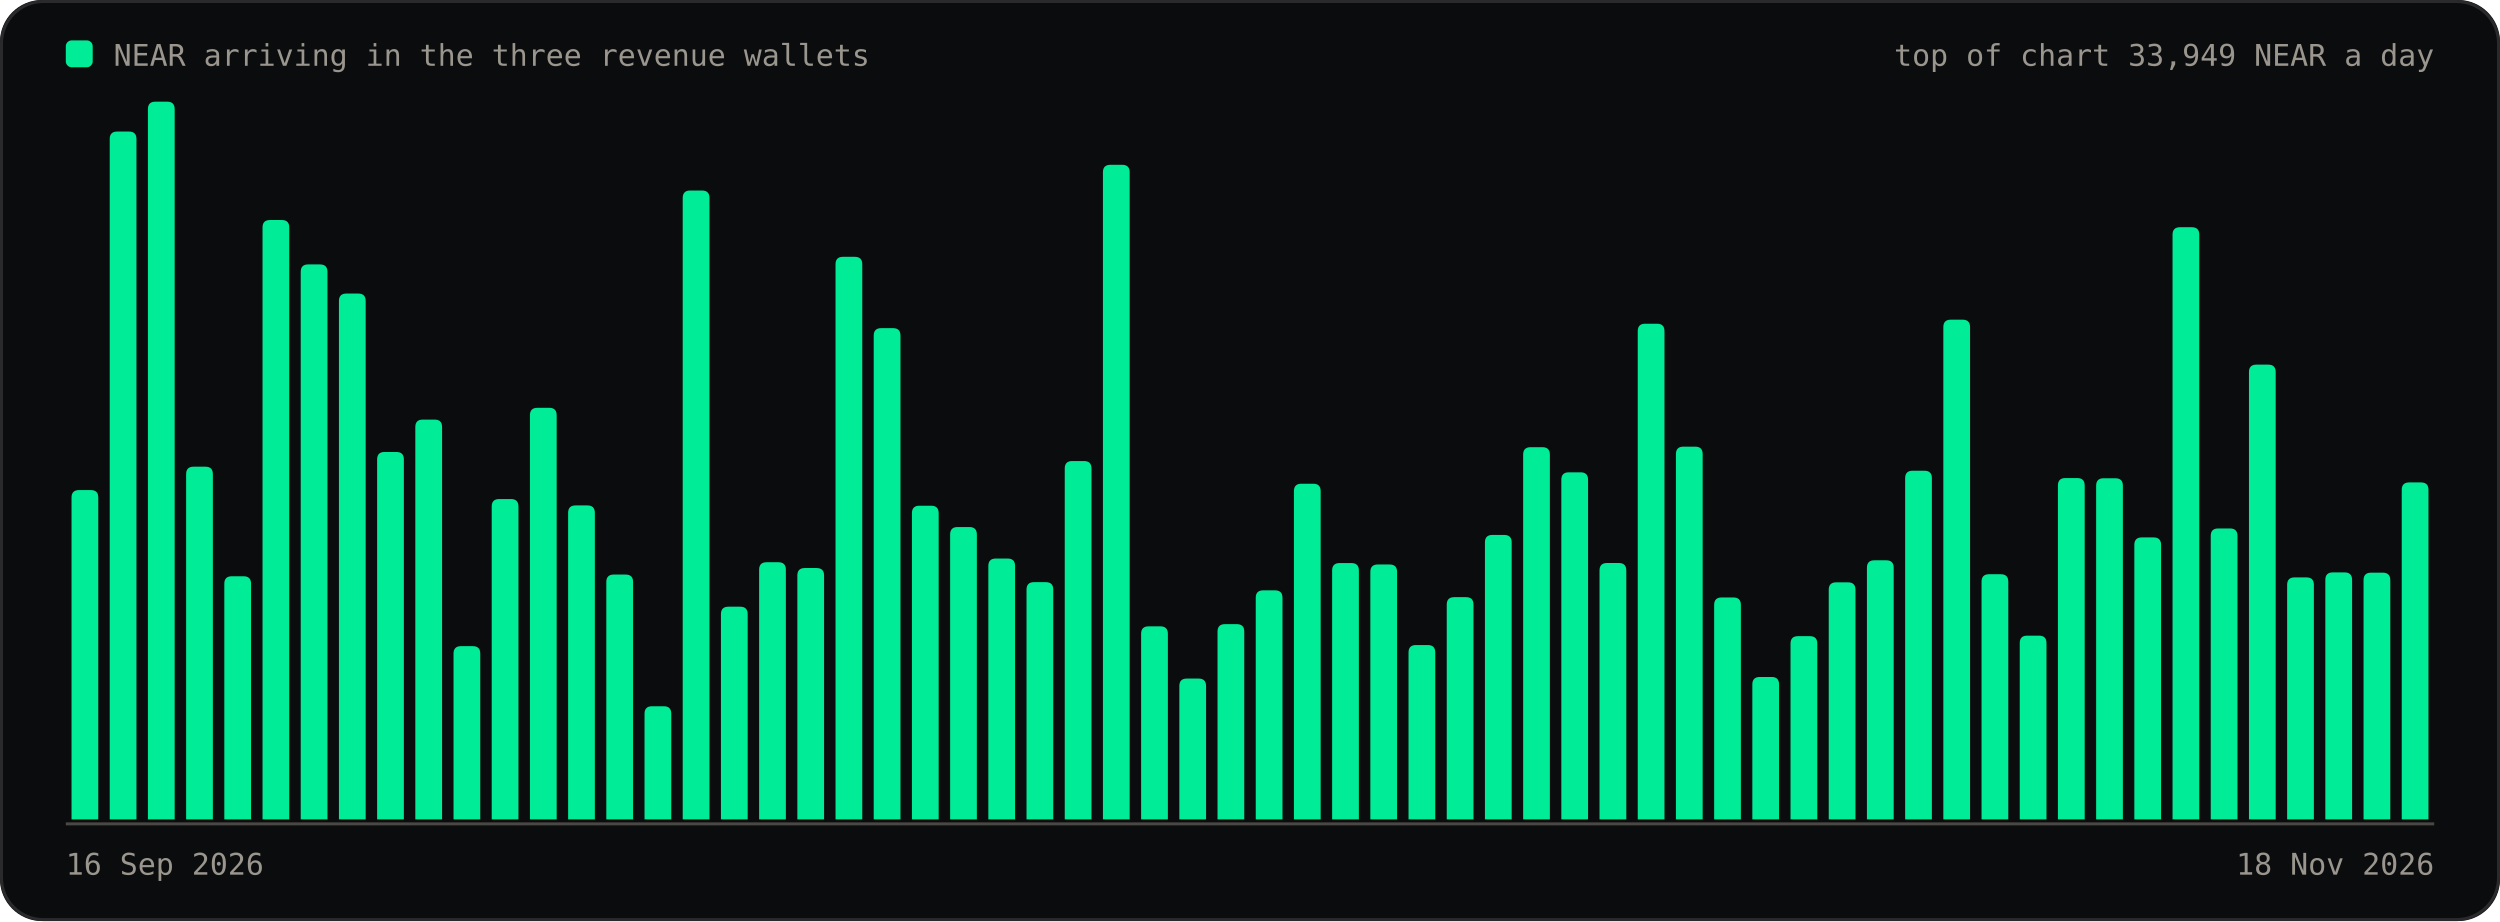
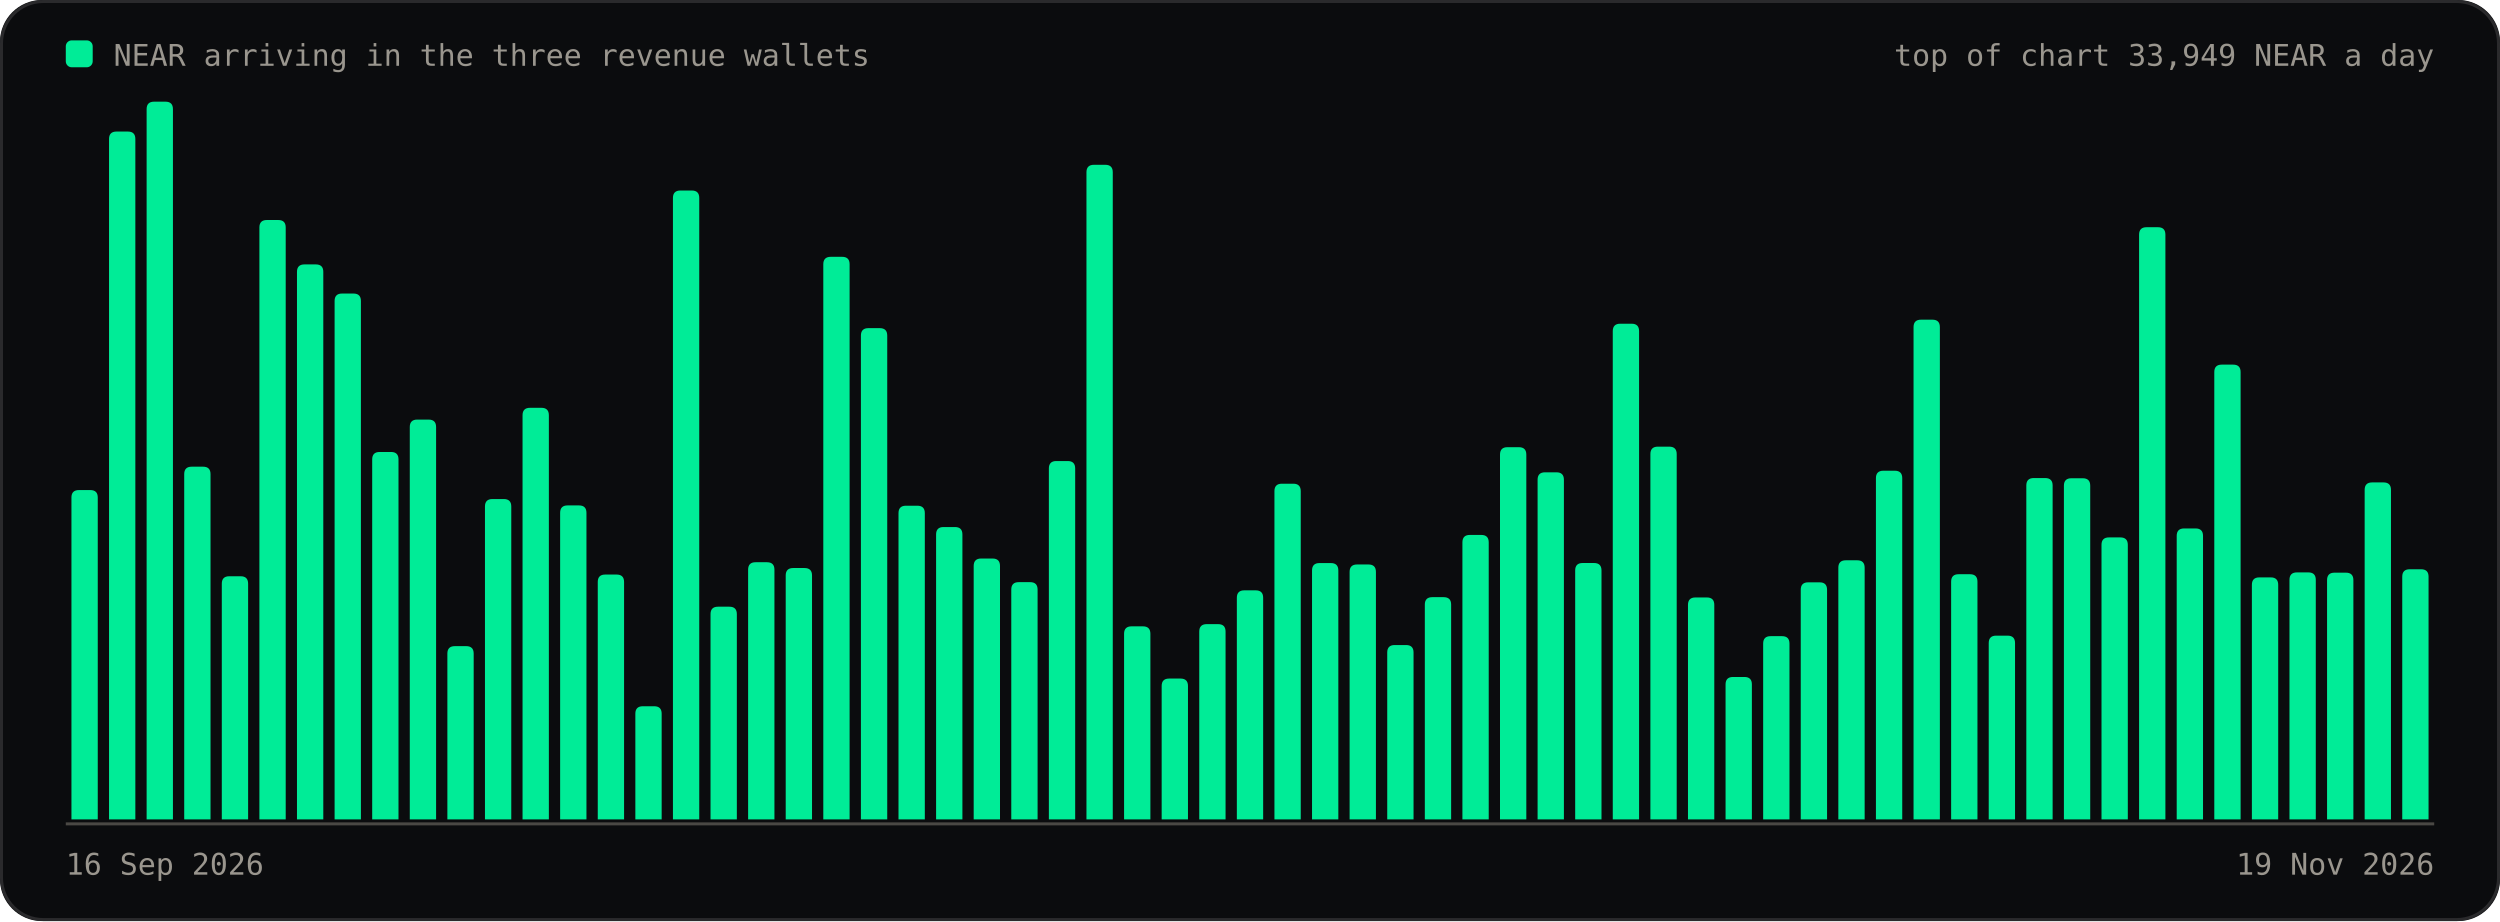
<svg xmlns="http://www.w3.org/2000/svg" viewBox="0 0 836 308" width="836" height="308" font-family="'JetBrains Mono', ui-monospace, SFMono-Regular, Menlo, Consolas, monospace" font-size="9">
  <rect width="836" height="308" rx="14" fill="#0b0c0e" />
  <rect x="0.5" y="0.5" width="835" height="307" rx="14" fill="none" stroke="#2a2a2c" />
  <rect x="22.0" y="13.5" width="9" height="9" rx="2" fill="#00ec97" />
  <text x="38.0" y="22.0" fill="#9a968e" font-size="10" text-anchor="start">NEAR arriving in the three revenue wallets</text>
  <text x="814.0" y="22.0" fill="#9a968e" font-size="10" text-anchor="end">top of chart 33,949 NEAR a day</text>
-   <path d="M23.92 274.00 V166.38 Q23.92 163.88 26.42 163.88 H30.36 Q32.86 163.88 32.86 166.38 V274.00 Z" fill="#00ec97" />
-   <path d="M36.69 274.00 V46.49 Q36.69 43.99 39.19 43.99 H43.13 Q45.63 43.99 45.63 46.49 V274.00 Z" fill="#00ec97" />
-   <path d="M49.46 274.00 V36.50 Q49.46 34.00 51.96 34.00 H55.91 Q58.41 34.00 58.41 36.50 V274.00 Z" fill="#00ec97" />
-   <path d="M62.24 274.00 V158.56 Q62.24 156.06 64.74 156.06 H68.68 Q71.18 156.06 71.18 158.56 V274.00 Z" fill="#00ec97" />
-   <path d="M75.01 274.00 V195.20 Q75.01 192.70 77.51 192.70 H81.45 Q83.95 192.70 83.95 195.20 V274.00 Z" fill="#00ec97" />
-   <path d="M87.79 274.00 V76.07 Q87.79 73.57 90.29 73.57 H94.23 Q96.73 73.57 96.73 76.07 V274.00 Z" fill="#00ec97" />
-   <path d="M100.56 274.00 V90.92 Q100.56 88.42 103.06 88.42 H107.00 Q109.50 88.42 109.50 90.92 V274.00 Z" fill="#00ec97" />
-   <path d="M113.34 274.00 V100.66 Q113.34 98.16 115.84 98.16 H119.78 Q122.28 98.16 122.28 100.66 V274.00 Z" fill="#00ec97" />
-   <path d="M126.11 274.00 V153.64 Q126.11 151.14 128.61 151.14 H132.55 Q135.05 151.14 135.05 153.64 V274.00 Z" fill="#00ec97" />
-   <path d="M138.88 274.00 V142.81 Q138.88 140.31 141.38 140.31 H145.33 Q147.83 140.31 147.83 142.81 V274.00 Z" fill="#00ec97" />
-   <path d="M151.66 274.00 V218.57 Q151.66 216.07 154.16 216.07 H158.10 Q160.60 216.07 160.60 218.57 V274.00 Z" fill="#00ec97" />
-   <path d="M164.43 274.00 V169.38 Q164.43 166.88 166.93 166.88 H170.87 Q173.37 166.88 173.37 169.38 V274.00 Z" fill="#00ec97" />
-   <path d="M177.21 274.00 V138.87 Q177.21 136.37 179.71 136.37 H183.65 Q186.15 136.37 186.15 138.87 V274.00 Z" fill="#00ec97" />
-   <path d="M189.98 274.00 V171.51 Q189.98 169.01 192.48 169.01 H196.42 Q198.92 169.01 198.92 171.51 V274.00 Z" fill="#00ec97" />
-   <path d="M202.75 274.00 V194.63 Q202.75 192.13 205.25 192.13 H209.20 Q211.70 192.13 211.70 194.63 V274.00 Z" fill="#00ec97" />
-   <path d="M215.53 274.00 V238.67 Q215.53 236.17 218.03 236.17 H221.97 Q224.47 236.17 224.47 238.67 V274.00 Z" fill="#00ec97" />
-   <path d="M228.30 274.00 V66.21 Q228.30 63.71 230.80 63.71 H234.75 Q237.25 63.71 237.25 66.21 V274.00 Z" fill="#00ec97" />
-   <path d="M241.08 274.00 V205.38 Q241.08 202.88 243.58 202.88 H247.52 Q250.02 202.88 250.02 205.38 V274.00 Z" fill="#00ec97" />
-   <path d="M253.85 274.00 V190.51 Q253.85 188.01 256.35 188.01 H260.29 Q262.79 188.01 262.79 190.51 V274.00 Z" fill="#00ec97" />
-   <path d="M266.63 274.00 V192.45 Q266.63 189.95 269.13 189.95 H273.07 Q275.57 189.95 275.57 192.45 V274.00 Z" fill="#00ec97" />
-   <path d="M279.40 274.00 V88.38 Q279.40 85.88 281.90 85.88 H285.84 Q288.34 85.88 288.34 88.38 V274.00 Z" fill="#00ec97" />
-   <path d="M292.17 274.00 V112.23 Q292.17 109.73 294.67 109.73 H298.62 Q301.12 109.73 301.12 112.23 V274.00 Z" fill="#00ec97" />
-   <path d="M304.95 274.00 V171.61 Q304.95 169.11 307.45 169.11 H311.39 Q313.89 169.11 313.89 171.61 V274.00 Z" fill="#00ec97" />
-   <path d="M317.72 274.00 V178.74 Q317.72 176.24 320.22 176.24 H324.16 Q326.66 176.24 326.66 178.74 V274.00 Z" fill="#00ec97" />
-   <path d="M330.50 274.00 V189.27 Q330.50 186.77 333.00 186.77 H336.94 Q339.44 186.77 339.44 189.27 V274.00 Z" fill="#00ec97" />
-   <path d="M343.27 274.00 V197.17 Q343.27 194.67 345.77 194.67 H349.71 Q352.21 194.67 352.21 197.17 V274.00 Z" fill="#00ec97" />
-   <path d="M356.05 274.00 V156.67 Q356.05 154.17 358.55 154.17 H362.49 Q364.99 154.17 364.99 156.67 V274.00 Z" fill="#00ec97" />
-   <path d="M368.82 274.00 V57.61 Q368.82 55.11 371.32 55.11 H375.26 Q377.76 55.11 377.76 57.61 V274.00 Z" fill="#00ec97" />
-   <path d="M381.59 274.00 V211.95 Q381.59 209.45 384.09 209.45 H388.04 Q390.54 209.45 390.54 211.95 V274.00 Z" fill="#00ec97" />
-   <path d="M394.37 274.00 V229.41 Q394.37 226.91 396.87 226.91 H400.81 Q403.31 226.91 403.31 229.41 V274.00 Z" fill="#00ec97" />
-   <path d="M407.14 274.00 V211.21 Q407.14 208.71 409.64 208.71 H413.58 Q416.08 208.71 416.08 211.21 V274.00 Z" fill="#00ec97" />
-   <path d="M419.92 274.00 V199.91 Q419.92 197.41 422.42 197.41 H426.36 Q428.86 197.41 428.86 199.91 V274.00 Z" fill="#00ec97" />
-   <path d="M432.69 274.00 V164.25 Q432.69 161.75 435.19 161.75 H439.13 Q441.63 161.75 441.63 164.25 V274.00 Z" fill="#00ec97" />
-   <path d="M445.46 274.00 V190.79 Q445.46 188.29 447.96 188.29 H451.91 Q454.41 188.29 454.41 190.79 V274.00 Z" fill="#00ec97" />
-   <path d="M458.24 274.00 V191.26 Q458.24 188.76 460.74 188.76 H464.68 Q467.18 188.76 467.18 191.26 V274.00 Z" fill="#00ec97" />
-   <path d="M471.01 274.00 V218.20 Q471.01 215.70 473.51 215.70 H477.45 Q479.95 215.70 479.95 218.20 V274.00 Z" fill="#00ec97" />
-   <path d="M483.79 274.00 V202.19 Q483.79 199.69 486.29 199.69 H490.23 Q492.73 199.69 492.73 202.19 V274.00 Z" fill="#00ec97" />
-   <path d="M496.56 274.00 V181.38 Q496.56 178.88 499.06 178.88 H503.00 Q505.50 178.88 505.50 181.38 V274.00 Z" fill="#00ec97" />
-   <path d="M509.34 274.00 V152.04 Q509.34 149.54 511.84 149.54 H515.78 Q518.28 149.54 518.28 152.04 V274.00 Z" fill="#00ec97" />
-   <path d="M522.11 274.00 V160.44 Q522.11 157.94 524.61 157.94 H528.55 Q531.05 157.94 531.05 160.44 V274.00 Z" fill="#00ec97" />
-   <path d="M534.88 274.00 V190.77 Q534.88 188.27 537.38 188.27 H541.33 Q543.83 188.27 543.83 190.77 V274.00 Z" fill="#00ec97" />
-   <path d="M547.66 274.00 V110.75 Q547.66 108.25 550.16 108.25 H554.10 Q556.60 108.25 556.60 110.75 V274.00 Z" fill="#00ec97" />
-   <path d="M560.43 274.00 V151.86 Q560.43 149.36 562.93 149.36 H566.87 Q569.37 149.36 569.37 151.86 V274.00 Z" fill="#00ec97" />
-   <path d="M573.21 274.00 V202.29 Q573.21 199.79 575.71 199.79 H579.65 Q582.15 199.79 582.15 202.29 V274.00 Z" fill="#00ec97" />
-   <path d="M585.98 274.00 V228.88 Q585.98 226.38 588.48 226.38 H592.42 Q594.92 226.38 594.92 228.88 V274.00 Z" fill="#00ec97" />
-   <path d="M598.75 274.00 V215.23 Q598.75 212.73 601.25 212.73 H605.20 Q607.70 212.73 607.70 215.23 V274.00 Z" fill="#00ec97" />
-   <path d="M611.53 274.00 V197.23 Q611.53 194.73 614.03 194.73 H617.97 Q620.47 194.73 620.47 197.23 V274.00 Z" fill="#00ec97" />
-   <path d="M624.30 274.00 V189.86 Q624.30 187.36 626.80 187.36 H630.75 Q633.25 187.36 633.25 189.86 V274.00 Z" fill="#00ec97" />
-   <path d="M637.08 274.00 V159.91 Q637.08 157.41 639.58 157.41 H643.52 Q646.02 157.41 646.02 159.91 V274.00 Z" fill="#00ec97" />
-   <path d="M649.85 274.00 V109.40 Q649.85 106.90 652.35 106.90 H656.29 Q658.79 106.90 658.79 109.40 V274.00 Z" fill="#00ec97" />
-   <path d="M662.63 274.00 V194.52 Q662.63 192.02 665.13 192.02 H669.07 Q671.57 192.02 671.57 194.52 V274.00 Z" fill="#00ec97" />
-   <path d="M675.40 274.00 V215.06 Q675.40 212.56 677.90 212.56 H681.84 Q684.34 212.56 684.34 215.06 V274.00 Z" fill="#00ec97" />
-   <path d="M688.17 274.00 V162.36 Q688.17 159.86 690.67 159.86 H694.62 Q697.12 159.86 697.12 162.36 V274.00 Z" fill="#00ec97" />
-   <path d="M700.95 274.00 V162.43 Q700.95 159.93 703.45 159.93 H707.39 Q709.89 159.93 709.89 162.43 V274.00 Z" fill="#00ec97" />
-   <path d="M713.72 274.00 V182.21 Q713.72 179.71 716.22 179.71 H720.16 Q722.66 179.71 722.66 182.21 V274.00 Z" fill="#00ec97" />
-   <path d="M726.50 274.00 V78.48 Q726.50 75.98 729.00 75.98 H732.94 Q735.44 75.98 735.44 78.48 V274.00 Z" fill="#00ec97" />
-   <path d="M739.27 274.00 V179.21 Q739.27 176.71 741.77 176.71 H745.71 Q748.21 176.71 748.21 179.21 V274.00 Z" fill="#00ec97" />
-   <path d="M752.05 274.00 V124.43 Q752.05 121.93 754.55 121.93 H758.49 Q760.99 121.93 760.99 124.43 V274.00 Z" fill="#00ec97" />
-   <path d="M764.82 274.00 V195.58 Q764.82 193.08 767.32 193.08 H771.26 Q773.76 193.08 773.76 195.58 V274.00 Z" fill="#00ec97" />
-   <path d="M777.59 274.00 V193.91 Q777.59 191.41 780.09 191.41 H784.04 Q786.54 191.41 786.54 193.91 V274.00 Z" fill="#00ec97" />
-   <path d="M790.37 274.00 V194.00 Q790.37 191.50 792.87 191.50 H796.81 Q799.31 191.50 799.31 194.00 V274.00 Z" fill="#00ec97" />
-   <path d="M803.14 274.00 V163.82 Q803.14 161.32 805.64 161.32 H809.58 Q812.08 161.32 812.08 163.82 V274.00 Z" fill="#00ec97" />
+   <path d="M23.89 274.00 V166.38 Q23.89 163.88 26.39 163.88 H30.19 Q32.69 163.88 32.69 166.38 V274.00 Z" fill="#00ec97" />
+   <path d="M36.46 274.00 V46.49 Q36.46 43.99 38.96 43.99 H42.76 Q45.26 43.99 45.26 46.49 V274.00 Z" fill="#00ec97" />
+   <path d="M49.03 274.00 V36.50 Q49.03 34.00 51.53 34.00 H55.33 Q57.83 34.00 57.83 36.50 V274.00 Z" fill="#00ec97" />
+   <path d="M61.60 274.00 V158.56 Q61.60 156.06 64.10 156.06 H67.90 Q70.40 156.06 70.40 158.56 V274.00 Z" fill="#00ec97" />
+   <path d="M74.17 274.00 V195.20 Q74.17 192.70 76.67 192.70 H80.47 Q82.97 192.70 82.97 195.20 V274.00 Z" fill="#00ec97" />
+   <path d="M86.74 274.00 V76.07 Q86.74 73.57 89.24 73.57 H93.04 Q95.54 73.57 95.54 76.07 V274.00 Z" fill="#00ec97" />
+   <path d="M99.31 274.00 V90.92 Q99.31 88.42 101.81 88.42 H105.61 Q108.11 88.42 108.11 90.92 V274.00 Z" fill="#00ec97" />
+   <path d="M111.89 274.00 V100.66 Q111.89 98.16 114.39 98.16 H118.19 Q120.69 98.16 120.69 100.66 V274.00 Z" fill="#00ec97" />
+   <path d="M124.46 274.00 V153.64 Q124.46 151.14 126.96 151.14 H130.76 Q133.26 151.14 133.26 153.64 V274.00 Z" fill="#00ec97" />
+   <path d="M137.03 274.00 V142.81 Q137.03 140.31 139.53 140.31 H143.33 Q145.83 140.31 145.83 142.81 V274.00 Z" fill="#00ec97" />
+   <path d="M149.60 274.00 V218.57 Q149.60 216.07 152.10 216.07 H155.90 Q158.40 216.07 158.40 218.57 V274.00 Z" fill="#00ec97" />
+   <path d="M162.17 274.00 V169.38 Q162.17 166.88 164.67 166.88 H168.47 Q170.97 166.88 170.97 169.38 V274.00 Z" fill="#00ec97" />
+   <path d="M174.74 274.00 V138.87 Q174.74 136.37 177.24 136.37 H181.04 Q183.54 136.37 183.54 138.87 V274.00 Z" fill="#00ec97" />
+   <path d="M187.31 274.00 V171.51 Q187.31 169.01 189.81 169.01 H193.61 Q196.11 169.01 196.11 171.51 V274.00 Z" fill="#00ec97" />
+   <path d="M199.89 274.00 V194.63 Q199.89 192.13 202.39 192.13 H206.19 Q208.69 192.13 208.69 194.63 V274.00 Z" fill="#00ec97" />
+   <path d="M212.46 274.00 V238.67 Q212.46 236.17 214.96 236.17 H218.76 Q221.26 236.17 221.26 238.67 V274.00 Z" fill="#00ec97" />
+   <path d="M225.03 274.00 V66.21 Q225.03 63.71 227.53 63.71 H231.33 Q233.83 63.71 233.83 66.21 V274.00 Z" fill="#00ec97" />
+   <path d="M237.60 274.00 V205.38 Q237.60 202.88 240.10 202.88 H243.90 Q246.40 202.88 246.40 205.38 V274.00 Z" fill="#00ec97" />
+   <path d="M250.17 274.00 V190.51 Q250.17 188.01 252.67 188.01 H256.47 Q258.97 188.01 258.97 190.51 V274.00 Z" fill="#00ec97" />
+   <path d="M262.74 274.00 V192.45 Q262.74 189.95 265.24 189.95 H269.04 Q271.54 189.95 271.54 192.45 V274.00 Z" fill="#00ec97" />
+   <path d="M275.31 274.00 V88.38 Q275.31 85.88 277.81 85.88 H281.61 Q284.11 85.88 284.11 88.38 V274.00 Z" fill="#00ec97" />
+   <path d="M287.89 274.00 V112.23 Q287.89 109.73 290.39 109.73 H294.19 Q296.69 109.73 296.69 112.23 V274.00 Z" fill="#00ec97" />
+   <path d="M300.46 274.00 V171.61 Q300.46 169.11 302.96 169.11 H306.76 Q309.26 169.11 309.26 171.61 V274.00 Z" fill="#00ec97" />
+   <path d="M313.03 274.00 V178.74 Q313.03 176.24 315.53 176.24 H319.33 Q321.83 176.24 321.83 178.74 V274.00 Z" fill="#00ec97" />
+   <path d="M325.60 274.00 V189.27 Q325.60 186.77 328.10 186.77 H331.90 Q334.40 186.77 334.40 189.27 V274.00 Z" fill="#00ec97" />
+   <path d="M338.17 274.00 V197.17 Q338.17 194.67 340.67 194.67 H344.47 Q346.97 194.67 346.97 197.17 V274.00 Z" fill="#00ec97" />
+   <path d="M350.74 274.00 V156.67 Q350.74 154.17 353.24 154.17 H357.04 Q359.54 154.17 359.54 156.67 V274.00 Z" fill="#00ec97" />
+   <path d="M363.31 274.00 V57.61 Q363.31 55.11 365.81 55.11 H369.61 Q372.11 55.11 372.11 57.61 V274.00 Z" fill="#00ec97" />
+   <path d="M375.89 274.00 V211.95 Q375.89 209.45 378.39 209.45 H382.19 Q384.69 209.45 384.69 211.95 V274.00 Z" fill="#00ec97" />
+   <path d="M388.46 274.00 V229.41 Q388.46 226.91 390.96 226.91 H394.76 Q397.26 226.91 397.26 229.41 V274.00 Z" fill="#00ec97" />
+   <path d="M401.03 274.00 V211.21 Q401.03 208.71 403.53 208.71 H407.33 Q409.83 208.71 409.83 211.21 V274.00 Z" fill="#00ec97" />
+   <path d="M413.60 274.00 V199.91 Q413.60 197.41 416.10 197.41 H419.90 Q422.40 197.41 422.40 199.91 V274.00 Z" fill="#00ec97" />
+   <path d="M426.17 274.00 V164.25 Q426.17 161.75 428.67 161.75 H432.47 Q434.97 161.75 434.97 164.25 V274.00 Z" fill="#00ec97" />
+   <path d="M438.74 274.00 V190.79 Q438.74 188.29 441.24 188.29 H445.04 Q447.54 188.29 447.54 190.79 V274.00 Z" fill="#00ec97" />
+   <path d="M451.31 274.00 V191.26 Q451.31 188.76 453.81 188.76 H457.61 Q460.11 188.76 460.11 191.26 V274.00 Z" fill="#00ec97" />
+   <path d="M463.89 274.00 V218.20 Q463.89 215.70 466.39 215.70 H470.19 Q472.69 215.70 472.69 218.20 V274.00 Z" fill="#00ec97" />
+   <path d="M476.46 274.00 V202.19 Q476.46 199.69 478.96 199.69 H482.76 Q485.26 199.69 485.26 202.19 V274.00 Z" fill="#00ec97" />
+   <path d="M489.03 274.00 V181.38 Q489.03 178.88 491.53 178.88 H495.33 Q497.83 178.88 497.83 181.38 V274.00 Z" fill="#00ec97" />
+   <path d="M501.60 274.00 V152.04 Q501.60 149.54 504.10 149.54 H507.90 Q510.40 149.54 510.40 152.04 V274.00 Z" fill="#00ec97" />
+   <path d="M514.17 274.00 V160.44 Q514.17 157.94 516.67 157.94 H520.47 Q522.97 157.94 522.97 160.44 V274.00 Z" fill="#00ec97" />
+   <path d="M526.74 274.00 V190.77 Q526.74 188.27 529.24 188.27 H533.04 Q535.54 188.27 535.54 190.77 V274.00 Z" fill="#00ec97" />
+   <path d="M539.31 274.00 V110.75 Q539.31 108.25 541.81 108.25 H545.61 Q548.11 108.25 548.11 110.75 V274.00 Z" fill="#00ec97" />
+   <path d="M551.89 274.00 V151.86 Q551.89 149.36 554.39 149.36 H558.19 Q560.69 149.36 560.69 151.86 V274.00 Z" fill="#00ec97" />
+   <path d="M564.46 274.00 V202.29 Q564.46 199.79 566.96 199.79 H570.76 Q573.26 199.79 573.26 202.29 V274.00 Z" fill="#00ec97" />
+   <path d="M577.03 274.00 V228.88 Q577.03 226.38 579.53 226.38 H583.33 Q585.83 226.38 585.83 228.88 V274.00 Z" fill="#00ec97" />
+   <path d="M589.60 274.00 V215.23 Q589.60 212.73 592.10 212.73 H595.90 Q598.40 212.73 598.40 215.23 V274.00 Z" fill="#00ec97" />
+   <path d="M602.17 274.00 V197.23 Q602.17 194.73 604.67 194.73 H608.47 Q610.97 194.73 610.97 197.23 V274.00 Z" fill="#00ec97" />
+   <path d="M614.74 274.00 V189.86 Q614.74 187.36 617.24 187.36 H621.04 Q623.54 187.36 623.54 189.86 V274.00 Z" fill="#00ec97" />
+   <path d="M627.31 274.00 V159.91 Q627.31 157.41 629.81 157.41 H633.61 Q636.11 157.41 636.11 159.91 V274.00 Z" fill="#00ec97" />
+   <path d="M639.89 274.00 V109.40 Q639.89 106.90 642.39 106.90 H646.19 Q648.69 106.90 648.69 109.40 V274.00 Z" fill="#00ec97" />
+   <path d="M652.46 274.00 V194.52 Q652.46 192.02 654.96 192.02 H658.76 Q661.26 192.02 661.26 194.52 V274.00 Z" fill="#00ec97" />
+   <path d="M665.03 274.00 V215.06 Q665.03 212.56 667.53 212.56 H671.33 Q673.83 212.56 673.83 215.06 V274.00 Z" fill="#00ec97" />
+   <path d="M677.60 274.00 V162.36 Q677.60 159.86 680.10 159.86 H683.90 Q686.40 159.86 686.40 162.36 V274.00 Z" fill="#00ec97" />
+   <path d="M690.17 274.00 V162.43 Q690.17 159.93 692.67 159.93 H696.47 Q698.97 159.93 698.97 162.43 V274.00 Z" fill="#00ec97" />
+   <path d="M702.74 274.00 V182.21 Q702.74 179.71 705.24 179.71 H709.04 Q711.54 179.71 711.54 182.21 V274.00 Z" fill="#00ec97" />
+   <path d="M715.31 274.00 V78.48 Q715.31 75.98 717.81 75.98 H721.61 Q724.11 75.98 724.11 78.48 V274.00 Z" fill="#00ec97" />
+   <path d="M727.89 274.00 V179.21 Q727.89 176.71 730.39 176.71 H734.19 Q736.69 176.71 736.69 179.21 V274.00 Z" fill="#00ec97" />
+   <path d="M740.46 274.00 V124.43 Q740.46 121.93 742.96 121.93 H746.76 Q749.26 121.93 749.26 124.43 V274.00 Z" fill="#00ec97" />
+   <path d="M753.03 274.00 V195.58 Q753.03 193.08 755.53 193.08 H759.33 Q761.83 193.08 761.83 195.58 V274.00 Z" fill="#00ec97" />
+   <path d="M765.60 274.00 V193.91 Q765.60 191.41 768.10 191.41 H771.90 Q774.40 191.41 774.40 193.91 V274.00 Z" fill="#00ec97" />
+   <path d="M778.17 274.00 V194.00 Q778.17 191.50 780.67 191.50 H784.47 Q786.97 191.50 786.97 194.00 V274.00 Z" fill="#00ec97" />
+   <path d="M790.74 274.00 V163.82 Q790.74 161.32 793.24 161.32 H797.04 Q799.54 161.32 799.54 163.82 V274.00 Z" fill="#00ec97" />
+   <path d="M803.31 274.00 V192.86 Q803.31 190.36 805.81 190.36 H809.61 Q812.11 190.36 812.11 192.86 V274.00 Z" fill="#00ec97" />
  <line x1="22" x2="814.0" y1="275.5" y2="275.5" stroke="#4a4844" />
  <text x="22.0" y="292.5" fill="#9a968e" font-size="10" text-anchor="start">16 Sep 2026</text>
-   <text x="814.0" y="292.5" fill="#9a968e" font-size="10" text-anchor="end">18 Nov 2026</text>
+   <text x="814.0" y="292.5" fill="#9a968e" font-size="10" text-anchor="end">19 Nov 2026</text>
</svg>
